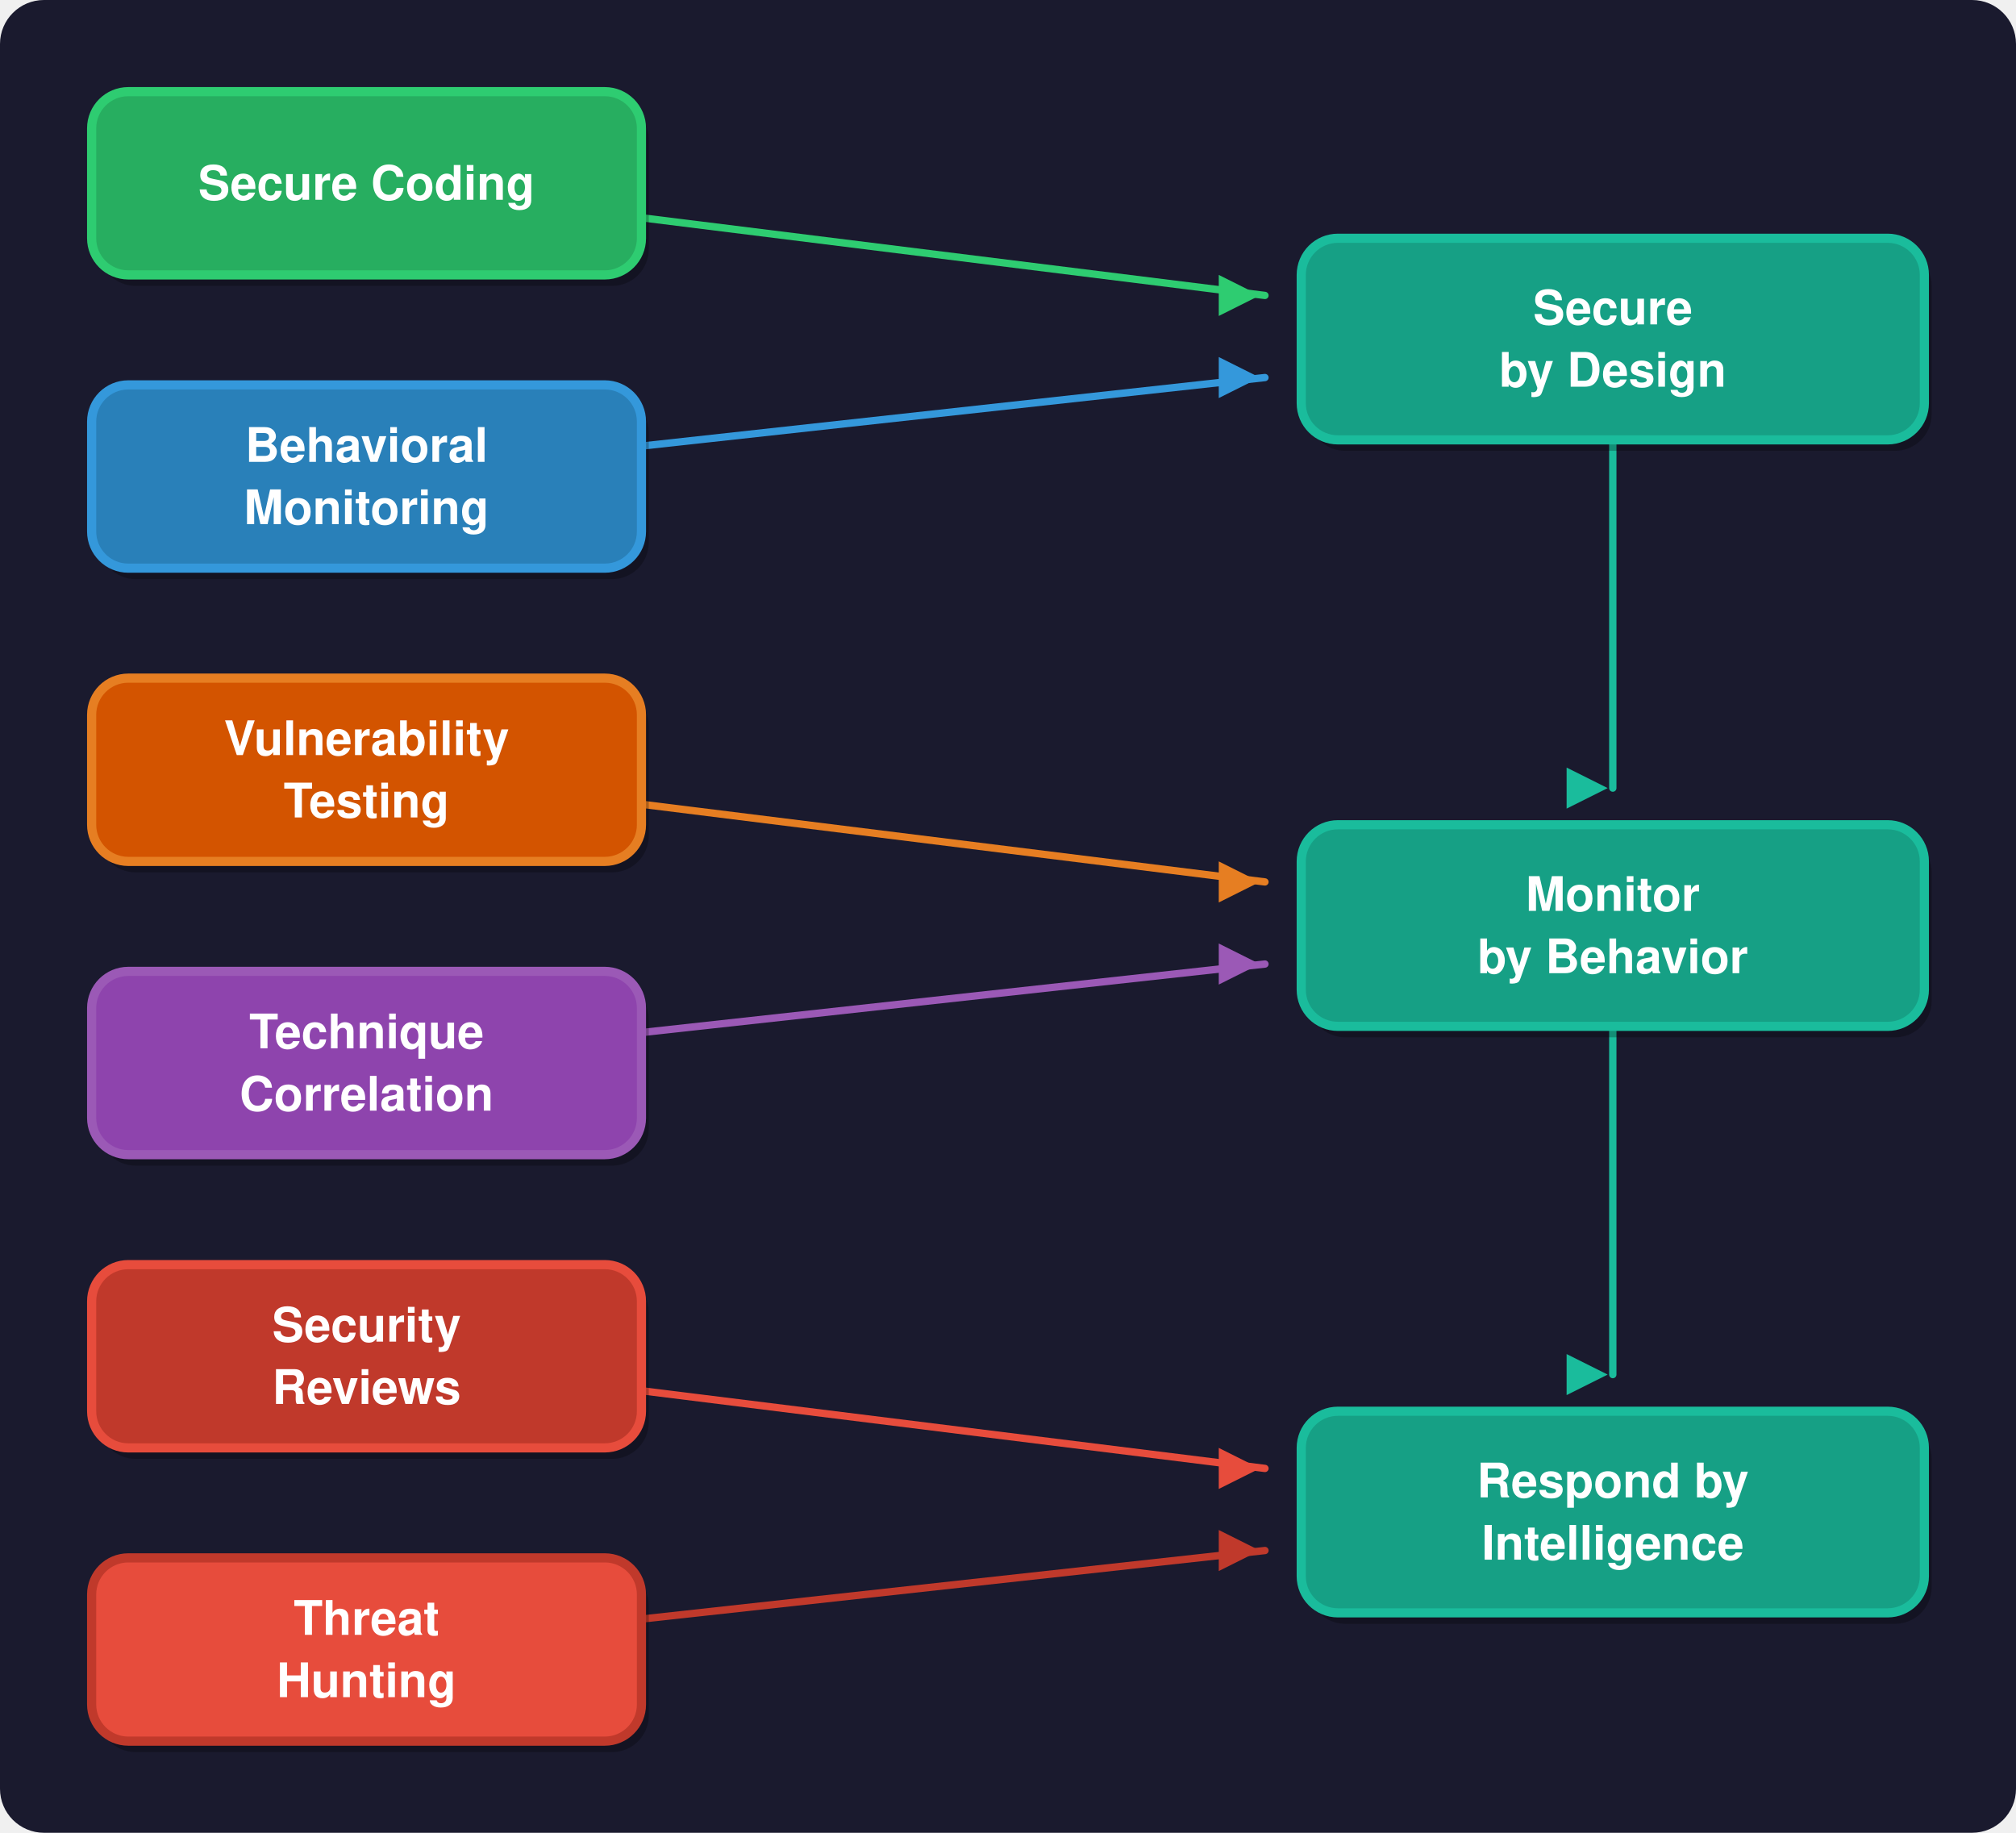
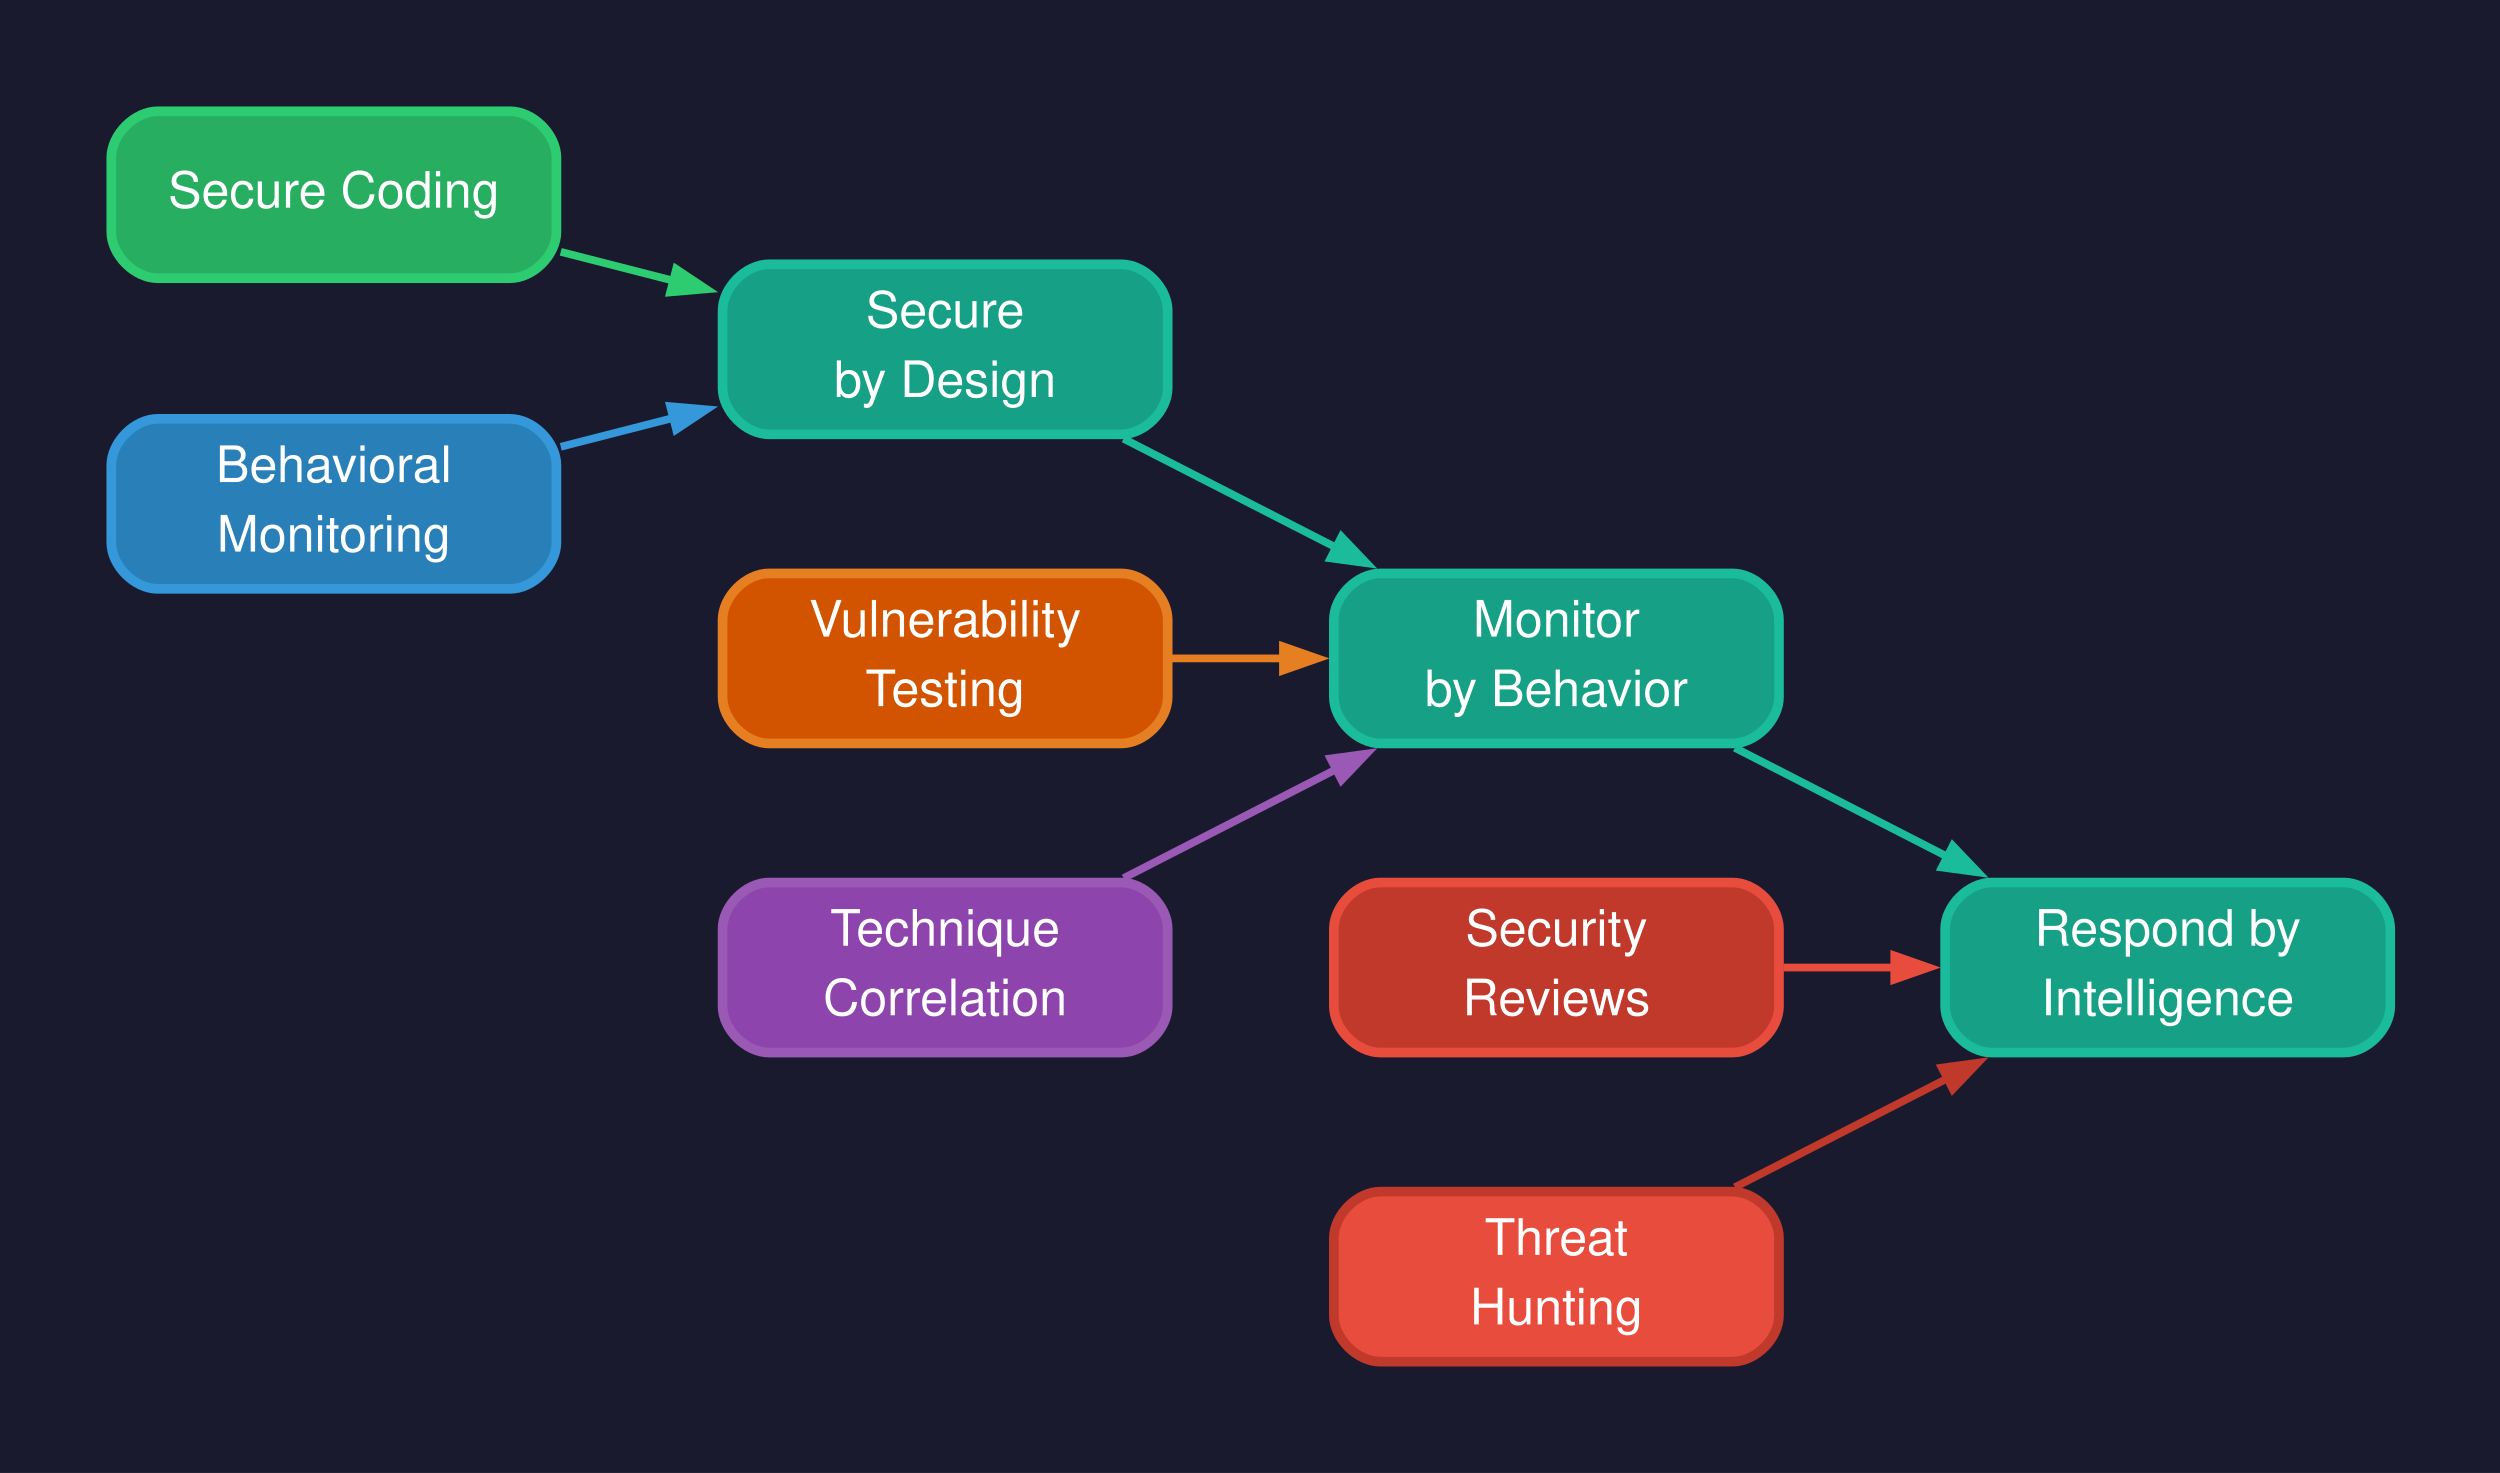
- <svg xmlns="http://www.w3.org/2000/svg" version="1.1" width="550" height="500" viewBox="-5 15 550 500">
-   <defs>
-     <marker id="ah3498db" viewBox="0 0 10 10" refX="9" refY="5" markerWidth="7" markerHeight="7" orient="auto-start-auto">
-       <path d="M 0 1 L 8 5 L 0 9 z" fill="#3498db" />
-     </marker>
-     <marker id="ahe67e22" viewBox="0 0 10 10" refX="9" refY="5" markerWidth="7" markerHeight="7" orient="auto-start-auto">
-       <path d="M 0 1 L 8 5 L 0 9 z" fill="#e67e22" />
-     </marker>
-     <marker id="ahc0392b" viewBox="0 0 10 10" refX="9" refY="5" markerWidth="7" markerHeight="7" orient="auto-start-auto">
-       <path d="M 0 1 L 8 5 L 0 9 z" fill="#c0392b" />
-     </marker>
-     <marker id="ah2ecc71" viewBox="0 0 10 10" refX="9" refY="5" markerWidth="7" markerHeight="7" orient="auto-start-auto">
-       <path d="M 0 1 L 8 5 L 0 9 z" fill="#2ecc71" />
-     </marker>
-     <marker id="ah1abc9c" viewBox="0 0 10 10" refX="9" refY="5" markerWidth="7" markerHeight="7" orient="auto-start-auto">
-       <path d="M 0 1 L 8 5 L 0 9 z" fill="#1abc9c" />
-     </marker>
-     <marker id="ah9b59b6" viewBox="0 0 10 10" refX="9" refY="5" markerWidth="7" markerHeight="7" orient="auto-start-auto">
-       <path d="M 0 1 L 8 5 L 0 9 z" fill="#9b59b6" />
-     </marker>
-     <marker id="ahe74c3c" viewBox="0 0 10 10" refX="9" refY="5" markerWidth="7" markerHeight="7" orient="auto-start-auto">
-       <path d="M 0 1 L 8 5 L 0 9 z" fill="#e74c3c" />
-     </marker>
-   </defs>
-   <rect x="-5" y="15" width="550" height="500" fill="#1a1a2e" rx="12" ry="12" />
-   <line x1="170.0" y1="74.4" x2="340.1" y2="95.6" stroke="#2ecc71" stroke-width="2" stroke-linecap="round" marker-end="url(#ah2ecc71)" />
-   <line x1="170.0" y1="136.7" x2="340.1" y2="118.0" stroke="#3498db" stroke-width="2" stroke-linecap="round" marker-end="url(#ah3498db)" />
-   <line x1="170.0" y1="234.4" x2="340.1" y2="255.6" stroke="#e67e22" stroke-width="2" stroke-linecap="round" marker-end="url(#ahe67e22)" />
-   <line x1="170.0" y1="296.7" x2="340.1" y2="278.0" stroke="#9b59b6" stroke-width="2" stroke-linecap="round" marker-end="url(#ah9b59b6)" />
-   <line x1="170.0" y1="394.4" x2="340.1" y2="415.6" stroke="#e74c3c" stroke-width="2" stroke-linecap="round" marker-end="url(#ahe74c3c)" />
-   <line x1="170.0" y1="456.7" x2="340.1" y2="438.0" stroke="#c0392b" stroke-width="2" stroke-linecap="round" marker-end="url(#ahc0392b)" />
-   <line x1="435.0" y1="135.0" x2="435.0" y2="230.0" stroke="#1abc9c" stroke-width="2" stroke-linecap="round" marker-end="url(#ah1abc9c)" />
-   <line x1="435.0" y1="295.0" x2="435.0" y2="390.0" stroke="#1abc9c" stroke-width="2" stroke-linecap="round" marker-end="url(#ah1abc9c)" />
-   <rect x="22" y="43" width="150" height="50" rx="10" ry="10" fill="black" fill-opacity="0.25" />
-   <rect x="20" y="40" width="150" height="50" rx="10" ry="10" fill="#27ae60" stroke="#2ecc71" stroke-width="2.5" />
-   <text x="95.0" y="69.5" text-anchor="middle" font-family="Segoe UI,Helvetica,Arial,sans-serif" font-size="13" font-weight="700" fill="#ffffff">Secure Coding</text>
-   <rect x="22" y="123" width="150" height="50" rx="10" ry="10" fill="black" fill-opacity="0.25" />
-   <rect x="20" y="120" width="150" height="50" rx="10" ry="10" fill="#2980b9" stroke="#3498db" stroke-width="2.5" />
-   <text x="95.0" y="141.0" text-anchor="middle" font-family="Segoe UI,Helvetica,Arial,sans-serif" font-size="13" font-weight="700" fill="#ffffff">Behavioral</text>
-   <text x="95.0" y="158.0" text-anchor="middle" font-family="Segoe UI,Helvetica,Arial,sans-serif" font-size="13" font-weight="700" fill="#ffffff">Monitoring</text>
-   <rect x="22" y="203" width="150" height="50" rx="10" ry="10" fill="black" fill-opacity="0.25" />
-   <rect x="20" y="200" width="150" height="50" rx="10" ry="10" fill="#d35400" stroke="#e67e22" stroke-width="2.5" />
-   <text x="95.0" y="221.0" text-anchor="middle" font-family="Segoe UI,Helvetica,Arial,sans-serif" font-size="13" font-weight="700" fill="#ffffff">Vulnerability</text>
-   <text x="95.0" y="238.0" text-anchor="middle" font-family="Segoe UI,Helvetica,Arial,sans-serif" font-size="13" font-weight="700" fill="#ffffff">Testing</text>
-   <rect x="22" y="283" width="150" height="50" rx="10" ry="10" fill="black" fill-opacity="0.25" />
-   <rect x="20" y="280" width="150" height="50" rx="10" ry="10" fill="#8e44ad" stroke="#9b59b6" stroke-width="2.5" />
-   <text x="95.0" y="301.0" text-anchor="middle" font-family="Segoe UI,Helvetica,Arial,sans-serif" font-size="13" font-weight="700" fill="#ffffff">Technique</text>
-   <text x="95.0" y="318.0" text-anchor="middle" font-family="Segoe UI,Helvetica,Arial,sans-serif" font-size="13" font-weight="700" fill="#ffffff">Correlation</text>
-   <rect x="22" y="363" width="150" height="50" rx="10" ry="10" fill="black" fill-opacity="0.25" />
-   <rect x="20" y="360" width="150" height="50" rx="10" ry="10" fill="#c0392b" stroke="#e74c3c" stroke-width="2.5" />
-   <text x="95.0" y="381.0" text-anchor="middle" font-family="Segoe UI,Helvetica,Arial,sans-serif" font-size="13" font-weight="700" fill="#ffffff">Security</text>
-   <text x="95.0" y="398.0" text-anchor="middle" font-family="Segoe UI,Helvetica,Arial,sans-serif" font-size="13" font-weight="700" fill="#ffffff">Reviews</text>
-   <rect x="22" y="443" width="150" height="50" rx="10" ry="10" fill="black" fill-opacity="0.25" />
-   <rect x="20" y="440" width="150" height="50" rx="10" ry="10" fill="#e74c3c" stroke="#c0392b" stroke-width="2.5" />
-   <text x="95.0" y="461.0" text-anchor="middle" font-family="Segoe UI,Helvetica,Arial,sans-serif" font-size="13" font-weight="700" fill="#ffffff">Threat</text>
-   <text x="95.0" y="478.0" text-anchor="middle" font-family="Segoe UI,Helvetica,Arial,sans-serif" font-size="13" font-weight="700" fill="#ffffff">Hunting</text>
-   <rect x="352" y="83" width="170" height="55" rx="10" ry="10" fill="black" fill-opacity="0.25" />
-   <rect x="350" y="80" width="170" height="55" rx="10" ry="10" fill="#16a085" stroke="#1abc9c" stroke-width="2.5" />
-   <text x="435.0" y="103.5" text-anchor="middle" font-family="Segoe UI,Helvetica,Arial,sans-serif" font-size="13" font-weight="700" fill="#ffffff">Secure</text>
-   <text x="435.0" y="120.5" text-anchor="middle" font-family="Segoe UI,Helvetica,Arial,sans-serif" font-size="13" font-weight="700" fill="#ffffff">by Design</text>
-   <rect x="352" y="243" width="170" height="55" rx="10" ry="10" fill="black" fill-opacity="0.25" />
-   <rect x="350" y="240" width="170" height="55" rx="10" ry="10" fill="#16a085" stroke="#1abc9c" stroke-width="2.5" />
-   <text x="435.0" y="263.5" text-anchor="middle" font-family="Segoe UI,Helvetica,Arial,sans-serif" font-size="13" font-weight="700" fill="#ffffff">Monitor</text>
-   <text x="435.0" y="280.5" text-anchor="middle" font-family="Segoe UI,Helvetica,Arial,sans-serif" font-size="13" font-weight="700" fill="#ffffff">by Behavior</text>
-   <rect x="352" y="403" width="170" height="55" rx="10" ry="10" fill="black" fill-opacity="0.25" />
-   <rect x="350" y="400" width="170" height="55" rx="10" ry="10" fill="#16a085" stroke="#1abc9c" stroke-width="2.5" />
-   <text x="435.0" y="423.5" text-anchor="middle" font-family="Segoe UI,Helvetica,Arial,sans-serif" font-size="13" font-weight="700" fill="#ffffff">Respond by</text>
-   <text x="435.0" y="440.5" text-anchor="middle" font-family="Segoe UI,Helvetica,Arial,sans-serif" font-size="13" font-weight="700" fill="#ffffff">Intelligence</text>
+ <svg xmlns="http://www.w3.org/2000/svg" width="647pt" height="381pt" viewBox="0.00 0.00 647.00 381.00">
+   <g id="graph0" class="graph" transform="scale(1 1) rotate(0) translate(28.8 352.4)">
+     <polygon fill="#1a1a2e" stroke="none" points="-28.8,28.8 -28.8,-352.4 618.6,-352.4 618.6,28.8 -28.8,28.8" />
+     <g id="node1" class="node">
+       <path fill="#27ae60" stroke="#2ecc71" stroke-width="2.5" d="M103.2,-323.6C103.2,-323.6 12,-323.6 12,-323.6 6,-323.6 0,-317.6 0,-311.6 0,-311.6 0,-292.4 0,-292.4 0,-286.4 6,-280.4 12,-280.4 12,-280.4 103.2,-280.4 103.2,-280.4 109.2,-280.4 115.2,-286.4 115.2,-292.4 115.2,-292.4 115.2,-311.6 115.2,-311.6 115.2,-317.6 109.2,-323.6 103.2,-323.6" />
+       <text xml:space="preserve" text-anchor="middle" x="57.6" y="-298.65" font-family="Segoe UI,Helvetica,Arial,sans-serif" font-size="13.00" fill="white">Secure Coding</text>
+     </g>
+     <g id="node7" class="node">
+       <path fill="#16a085" stroke="#1abc9c" stroke-width="2.5" d="M261.4,-284C261.4,-284 170.2,-284 170.2,-284 164.2,-284 158.2,-278 158.2,-272 158.2,-272 158.2,-252 158.2,-252 158.2,-246 164.2,-240 170.2,-240 170.2,-240 261.4,-240 261.4,-240 267.4,-240 273.4,-246 273.4,-252 273.4,-252 273.4,-272 273.4,-272 273.4,-278 267.4,-284 261.4,-284" />
+       <text xml:space="preserve" text-anchor="middle" x="215.8" y="-267.65" font-family="Segoe UI,Helvetica,Arial,sans-serif" font-size="13.00" fill="white">Secure</text>
+       <text xml:space="preserve" text-anchor="middle" x="215.8" y="-249.65" font-family="Segoe UI,Helvetica,Arial,sans-serif" font-size="13.00" fill="white">by Design</text>
+     </g>
+     <g id="edge1" class="edge">
+       <path fill="none" stroke="#2ecc71" stroke-width="2" d="M116.32,-287.22C125.88,-284.77 135.87,-282.21 145.67,-279.7" />
+       <polygon fill="#2ecc71" stroke="#2ecc71" stroke-width="2" points="146.19,-282.82 154.12,-277.54 144.62,-276.72 146.19,-282.82" />
+     </g>
+     <g id="node2" class="node">
+       <path fill="#2980b9" stroke="#3498db" stroke-width="2.5" d="M103.2,-244C103.2,-244 12,-244 12,-244 6,-244 0,-238 0,-232 0,-232 0,-212 0,-212 0,-206 6,-200 12,-200 12,-200 103.2,-200 103.2,-200 109.2,-200 115.2,-206 115.2,-212 115.2,-212 115.2,-232 115.2,-232 115.2,-238 109.2,-244 103.2,-244" />
+       <text xml:space="preserve" text-anchor="middle" x="57.6" y="-227.65" font-family="Segoe UI,Helvetica,Arial,sans-serif" font-size="13.00" fill="white">Behavioral</text>
+       <text xml:space="preserve" text-anchor="middle" x="57.6" y="-209.65" font-family="Segoe UI,Helvetica,Arial,sans-serif" font-size="13.00" fill="white">Monitoring</text>
+     </g>
+     <g id="edge2" class="edge">
+       <path fill="none" stroke="#3498db" stroke-width="2" d="M116.32,-236.78C125.88,-239.23 135.87,-241.79 145.67,-244.3" />
+       <polygon fill="#3498db" stroke="#3498db" stroke-width="2" points="144.62,-247.28 154.12,-246.46 146.19,-241.18 144.62,-247.28" />
+     </g>
+     <g id="node3" class="node">
+       <path fill="#d35400" stroke="#e67e22" stroke-width="2.5" d="M261.4,-204C261.4,-204 170.2,-204 170.2,-204 164.2,-204 158.2,-198 158.2,-192 158.2,-192 158.2,-172 158.2,-172 158.2,-166 164.2,-160 170.2,-160 170.2,-160 261.4,-160 261.4,-160 267.4,-160 273.4,-166 273.4,-172 273.4,-172 273.4,-192 273.4,-192 273.4,-198 267.4,-204 261.4,-204" />
+       <text xml:space="preserve" text-anchor="middle" x="215.8" y="-187.65" font-family="Segoe UI,Helvetica,Arial,sans-serif" font-size="13.00" fill="white">Vulnerability</text>
+       <text xml:space="preserve" text-anchor="middle" x="215.8" y="-169.65" font-family="Segoe UI,Helvetica,Arial,sans-serif" font-size="13.00" fill="white">Testing</text>
+     </g>
+     <g id="node8" class="node">
+       <path fill="#16a085" stroke="#1abc9c" stroke-width="2.5" d="M419.6,-204C419.6,-204 328.4,-204 328.4,-204 322.4,-204 316.4,-198 316.4,-192 316.4,-192 316.4,-172 316.4,-172 316.4,-166 322.4,-160 328.4,-160 328.4,-160 419.6,-160 419.6,-160 425.6,-160 431.6,-166 431.6,-172 431.6,-172 431.6,-192 431.6,-192 431.6,-198 425.6,-204 419.6,-204" />
+       <text xml:space="preserve" text-anchor="middle" x="374" y="-187.65" font-family="Segoe UI,Helvetica,Arial,sans-serif" font-size="13.00" fill="white">Monitor</text>
+       <text xml:space="preserve" text-anchor="middle" x="374" y="-169.65" font-family="Segoe UI,Helvetica,Arial,sans-serif" font-size="13.00" fill="white">by Behavior</text>
+     </g>
+     <g id="edge3" class="edge">
+       <path fill="none" stroke="#e67e22" stroke-width="2" d="M274.52,-182C283.87,-182 293.64,-182 303.23,-182" />
+       <polygon fill="#e67e22" stroke="#e67e22" stroke-width="2" points="303.23,-185.15 312.23,-182 303.23,-178.85 303.23,-185.15" />
+     </g>
+     <g id="node4" class="node">
+       <path fill="#8e44ad" stroke="#9b59b6" stroke-width="2.5" d="M261.4,-124C261.4,-124 170.2,-124 170.2,-124 164.2,-124 158.2,-118 158.2,-112 158.2,-112 158.2,-92 158.2,-92 158.2,-86 164.2,-80 170.2,-80 170.2,-80 261.4,-80 261.4,-80 267.4,-80 273.4,-86 273.4,-92 273.4,-92 273.4,-112 273.4,-112 273.4,-118 267.4,-124 261.4,-124" />
+       <text xml:space="preserve" text-anchor="middle" x="215.8" y="-107.65" font-family="Segoe UI,Helvetica,Arial,sans-serif" font-size="13.00" fill="white">Technique</text>
+       <text xml:space="preserve" text-anchor="middle" x="215.8" y="-89.65" font-family="Segoe UI,Helvetica,Arial,sans-serif" font-size="13.00" fill="white">Correlation</text>
+     </g>
+     <g id="edge4" class="edge">
+       <path fill="none" stroke="#9b59b6" stroke-width="2" d="M261.98,-125.14C279.15,-133.93 298.91,-144.05 316.96,-153.3" />
+       <polygon fill="#9b59b6" stroke="#9b59b6" stroke-width="2" points="315.51,-156.1 324.96,-157.39 318.38,-150.49 315.51,-156.1" />
+     </g>
+     <g id="node5" class="node">
+       <path fill="#c0392b" stroke="#e74c3c" stroke-width="2.5" d="M419.6,-124C419.6,-124 328.4,-124 328.4,-124 322.4,-124 316.4,-118 316.4,-112 316.4,-112 316.4,-92 316.4,-92 316.4,-86 322.4,-80 328.4,-80 328.4,-80 419.6,-80 419.6,-80 425.6,-80 431.6,-86 431.6,-92 431.6,-92 431.6,-112 431.6,-112 431.6,-118 425.6,-124 419.6,-124" />
+       <text xml:space="preserve" text-anchor="middle" x="374" y="-107.65" font-family="Segoe UI,Helvetica,Arial,sans-serif" font-size="13.00" fill="white">Security</text>
+       <text xml:space="preserve" text-anchor="middle" x="374" y="-89.65" font-family="Segoe UI,Helvetica,Arial,sans-serif" font-size="13.00" fill="white">Reviews</text>
+     </g>
+     <g id="node9" class="node">
+       <path fill="#16a085" stroke="#1abc9c" stroke-width="2.5" d="M577.8,-124C577.8,-124 486.6,-124 486.6,-124 480.6,-124 474.6,-118 474.6,-112 474.6,-112 474.6,-92 474.6,-92 474.6,-86 480.6,-80 486.6,-80 486.6,-80 577.8,-80 577.8,-80 583.8,-80 589.8,-86 589.8,-92 589.8,-92 589.8,-112 589.8,-112 589.8,-118 583.8,-124 577.8,-124" />
+       <text xml:space="preserve" text-anchor="middle" x="532.2" y="-107.65" font-family="Segoe UI,Helvetica,Arial,sans-serif" font-size="13.00" fill="white">Respond by</text>
+       <text xml:space="preserve" text-anchor="middle" x="532.2" y="-89.65" font-family="Segoe UI,Helvetica,Arial,sans-serif" font-size="13.00" fill="white">Intelligence</text>
+     </g>
+     <g id="edge5" class="edge">
+       <path fill="none" stroke="#e74c3c" stroke-width="2" d="M432.72,-102C442.07,-102 451.84,-102 461.43,-102" />
+       <polygon fill="#e74c3c" stroke="#e74c3c" stroke-width="2" points="461.43,-105.15 470.43,-102 461.43,-98.85 461.43,-105.15" />
+     </g>
+     <g id="node6" class="node">
+       <path fill="#e74c3c" stroke="#c0392b" stroke-width="2.5" d="M419.6,-44C419.6,-44 328.4,-44 328.4,-44 322.4,-44 316.4,-38 316.4,-32 316.4,-32 316.4,-12 316.4,-12 316.4,-6 322.4,0 328.4,0 328.4,0 419.6,0 419.6,0 425.6,0 431.6,-6 431.6,-12 431.6,-12 431.6,-32 431.6,-32 431.6,-38 425.6,-44 419.6,-44" />
+       <text xml:space="preserve" text-anchor="middle" x="374" y="-27.65" font-family="Segoe UI,Helvetica,Arial,sans-serif" font-size="13.00" fill="white">Threat</text>
+       <text xml:space="preserve" text-anchor="middle" x="374" y="-9.65" font-family="Segoe UI,Helvetica,Arial,sans-serif" font-size="13.00" fill="white">Hunting</text>
+     </g>
+     <g id="edge6" class="edge">
+       <path fill="none" stroke="#c0392b" stroke-width="2" d="M420.18,-45.14C437.35,-53.93 457.11,-64.05 475.16,-73.3" />
+       <polygon fill="#c0392b" stroke="#c0392b" stroke-width="2" points="473.71,-76.1 483.16,-77.39 476.58,-70.49 473.71,-76.1" />
+     </g>
+     <g id="edge7" class="edge">
+       <path fill="none" stroke="#1abc9c" stroke-width="2" d="M261.98,-238.86C279.15,-230.07 298.91,-219.95 316.96,-210.7" />
+       <polygon fill="#1abc9c" stroke="#1abc9c" stroke-width="2" points="318.38,-213.51 324.96,-206.61 315.51,-207.9 318.38,-213.51" />
+     </g>
+     <g id="edge8" class="edge">
+       <path fill="none" stroke="#1abc9c" stroke-width="2" d="M420.18,-158.86C437.35,-150.07 457.11,-139.95 475.16,-130.7" />
+       <polygon fill="#1abc9c" stroke="#1abc9c" stroke-width="2" points="476.58,-133.51 483.16,-126.61 473.71,-127.9 476.58,-133.51" />
+     </g>
+   </g>
</svg>
